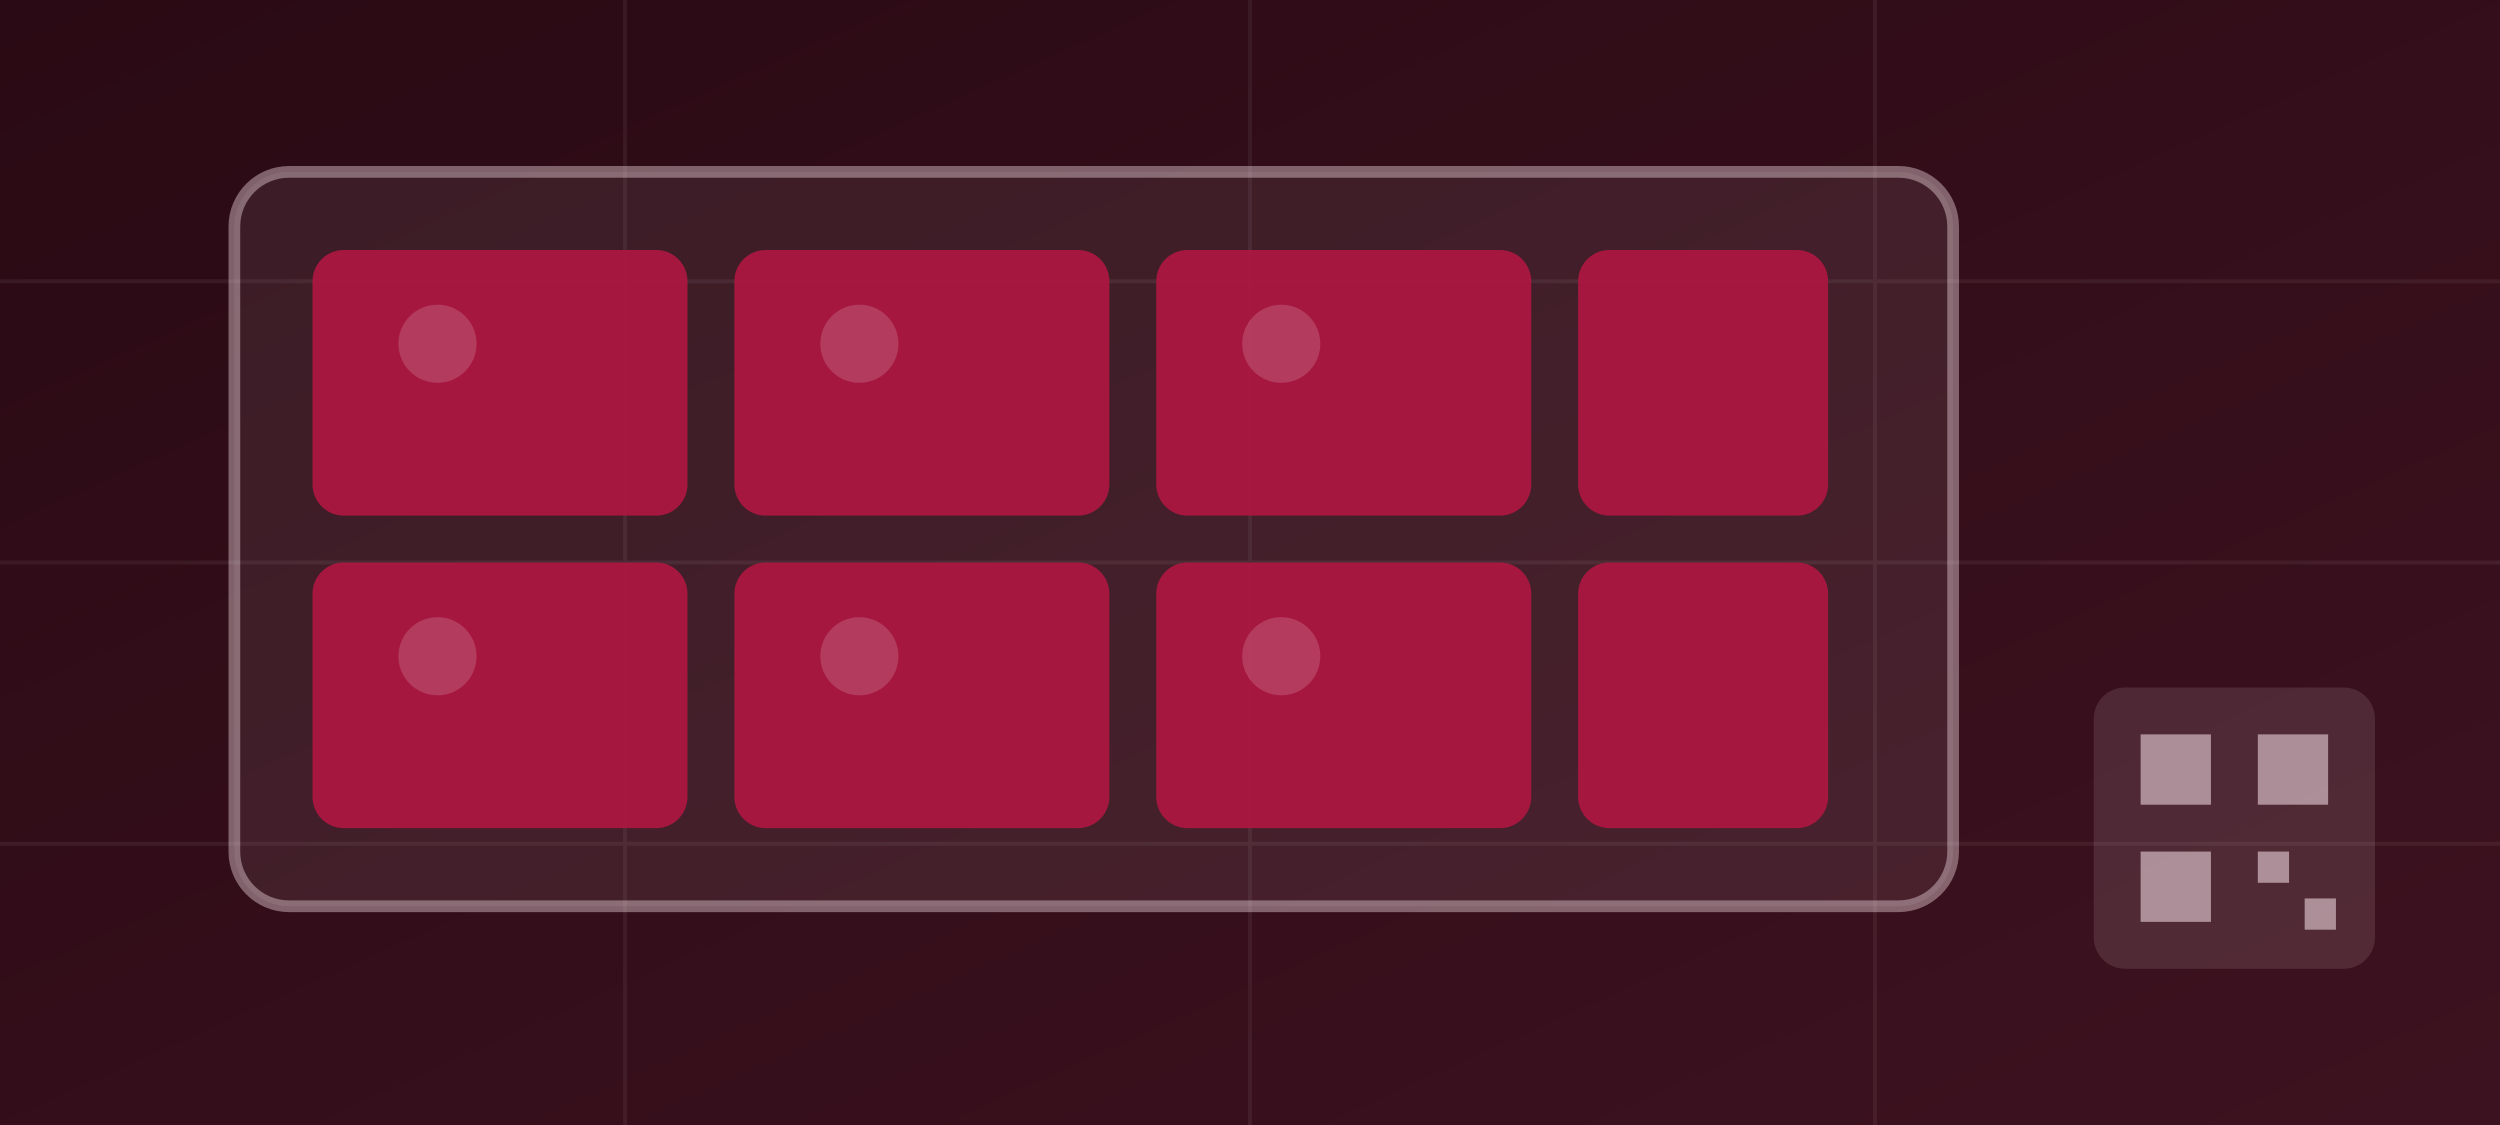
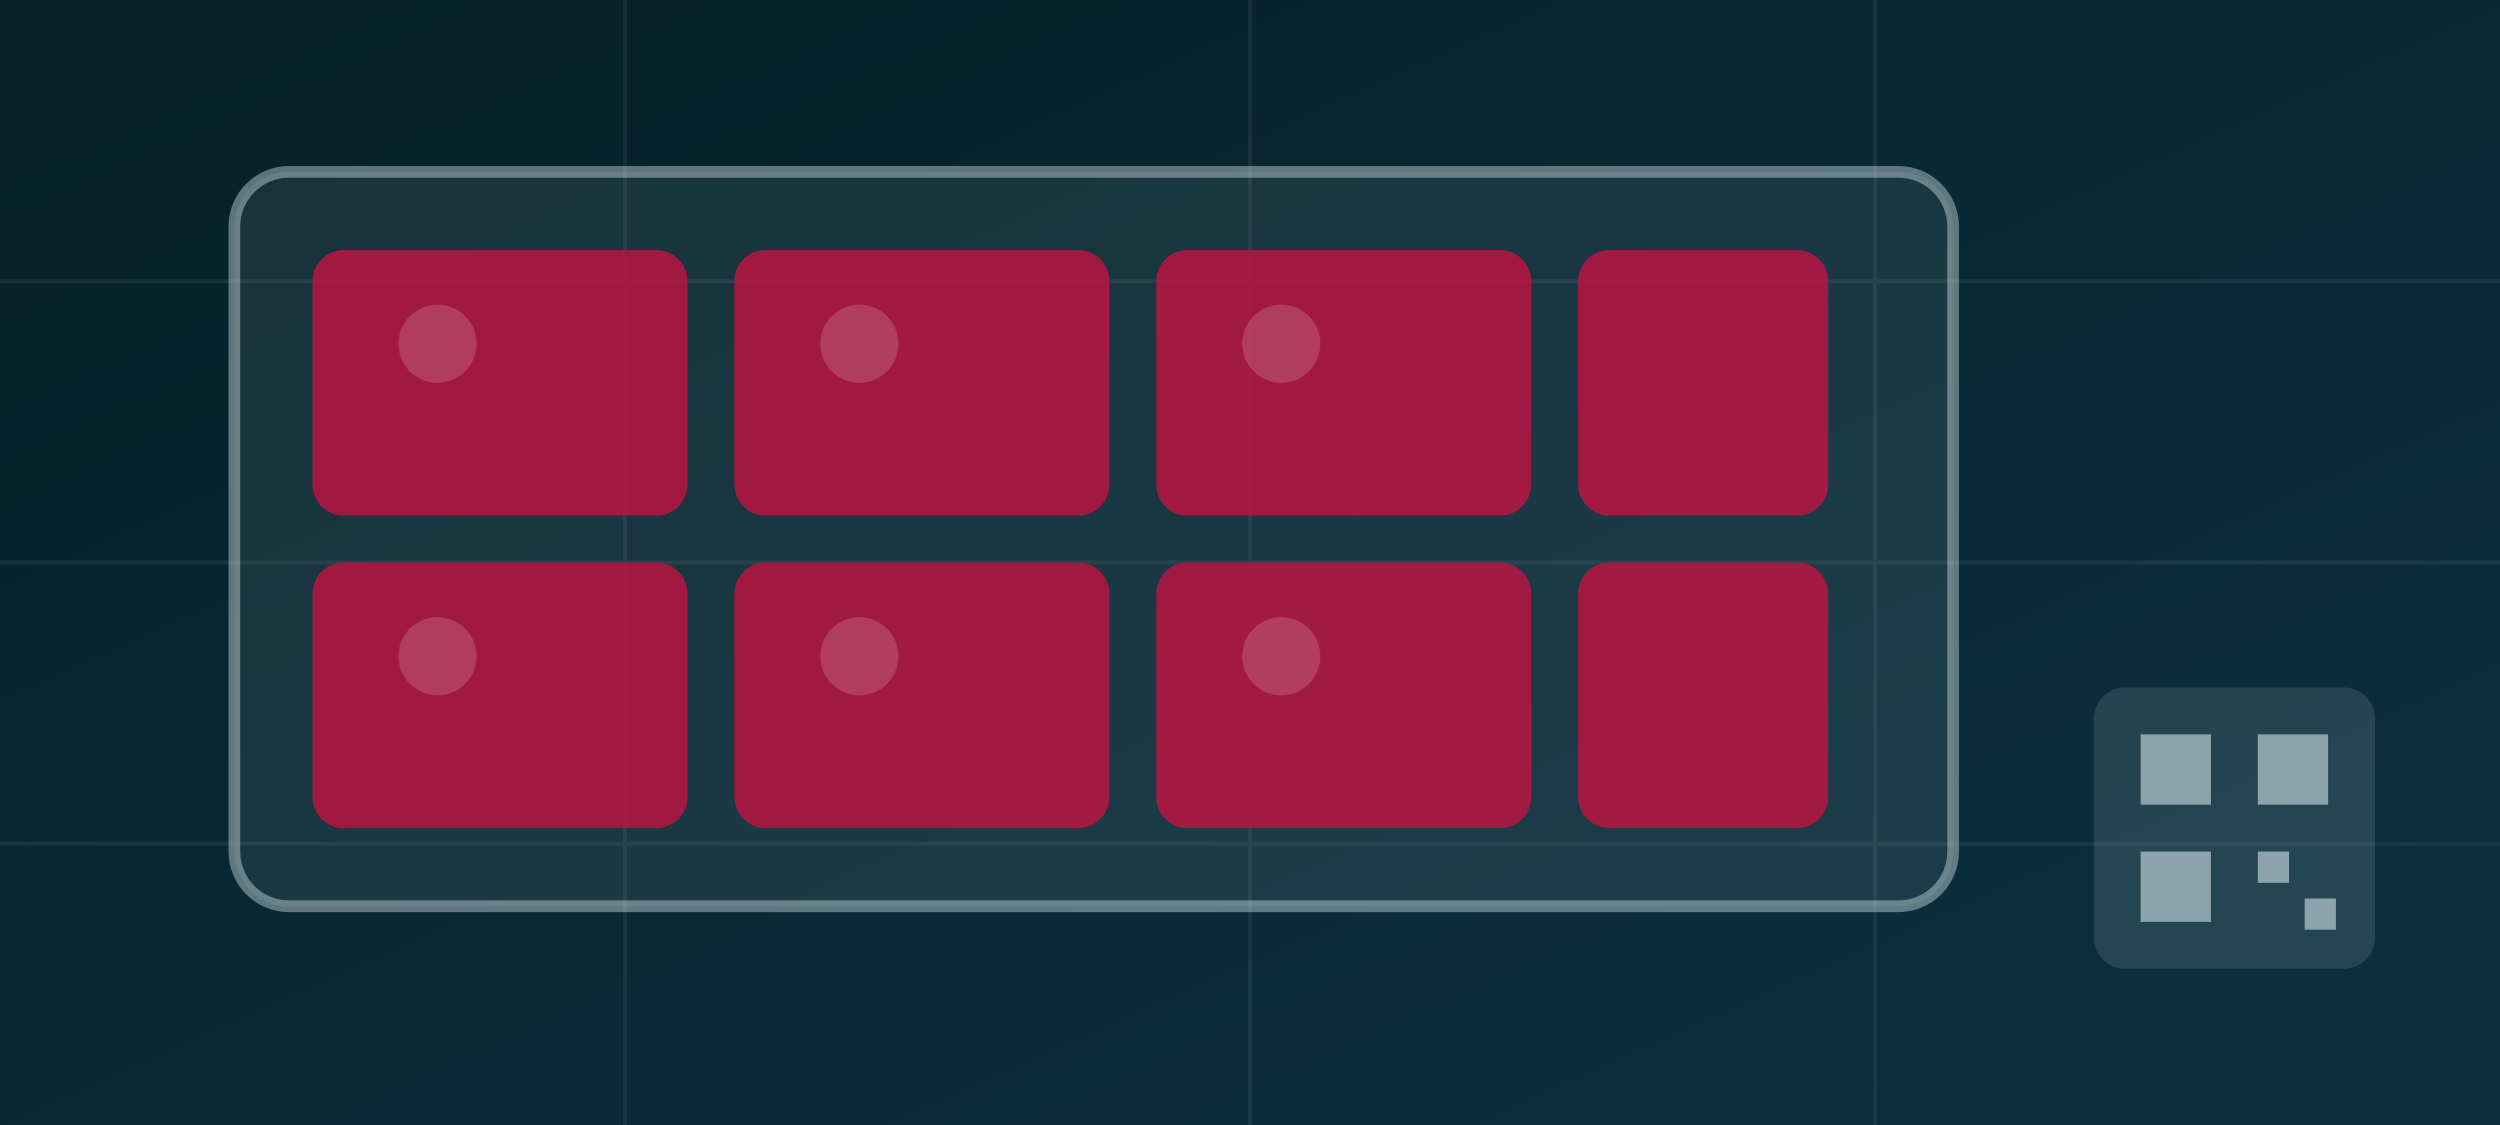
<svg xmlns="http://www.w3.org/2000/svg" viewBox="0 0 640 288" role="img" aria-label="Platzhalter Steige mit Verkaufsschalen">
  <defs>
    <linearGradient id="grund" x1="0" y1="0" x2="1" y2="1">
-       <stop offset="0" stop-color="#2a0a14" />
-       <stop offset="1" stop-color="#3d1220" />
+       <stop offset="0" stop-color="#062028" />
+       <stop offset="1" stop-color="#0b3140" />
    </linearGradient>
  </defs>
  <rect width="640" height="288" fill="url(#grund)" />
  <g stroke="#ffffff" stroke-opacity="0.06">
    <path d="M0 72h640M0 144h640M0 216h640M160 0v288M320 0v288M480 0v288" />
  </g>
  <g transform="translate(72 56)">
-     <rect x="-12" y="-12" width="440" height="188" rx="14" fill="#f7e2e8" fill-opacity="0.08" stroke="#f7e2e8" stroke-opacity="0.4" stroke-width="3" />
+     <rect x="-12" y="-12" width="440" height="188" rx="14" fill="#e2f0f4" fill-opacity="0.08" stroke="#e2f0f4" stroke-opacity="0.4" stroke-width="3" />
    <g fill="#b11742" fill-opacity="0.9">
      <rect x="8" y="8" width="96" height="68" rx="8" />
      <rect x="116" y="8" width="96" height="68" rx="8" />
      <rect x="224" y="8" width="96" height="68" rx="8" />
      <rect x="332" y="8" width="64" height="68" rx="8" />
      <rect x="8" y="88" width="96" height="68" rx="8" />
      <rect x="116" y="88" width="96" height="68" rx="8" />
      <rect x="224" y="88" width="96" height="68" rx="8" />
      <rect x="332" y="88" width="64" height="68" rx="8" />
    </g>
    <g fill="#ffffff" fill-opacity="0.16">
      <circle cx="40" cy="32" r="10" />
      <circle cx="148" cy="32" r="10" />
      <circle cx="256" cy="32" r="10" />
      <circle cx="40" cy="112" r="10" />
      <circle cx="148" cy="112" r="10" />
      <circle cx="256" cy="112" r="10" />
    </g>
  </g>
-   <g transform="translate(536 176)" fill="#f7e2e8" fill-opacity="0.55">
+   <g transform="translate(536 176)" fill="#e2f0f4" fill-opacity="0.55">
    <rect width="72" height="72" rx="8" fill-opacity="0.12" />
    <rect x="12" y="12" width="18" height="18" />
    <rect x="42" y="12" width="18" height="18" />
    <rect x="12" y="42" width="18" height="18" />
    <rect x="42" y="42" width="8" height="8" />
    <rect x="54" y="54" width="8" height="8" />
  </g>
</svg>
